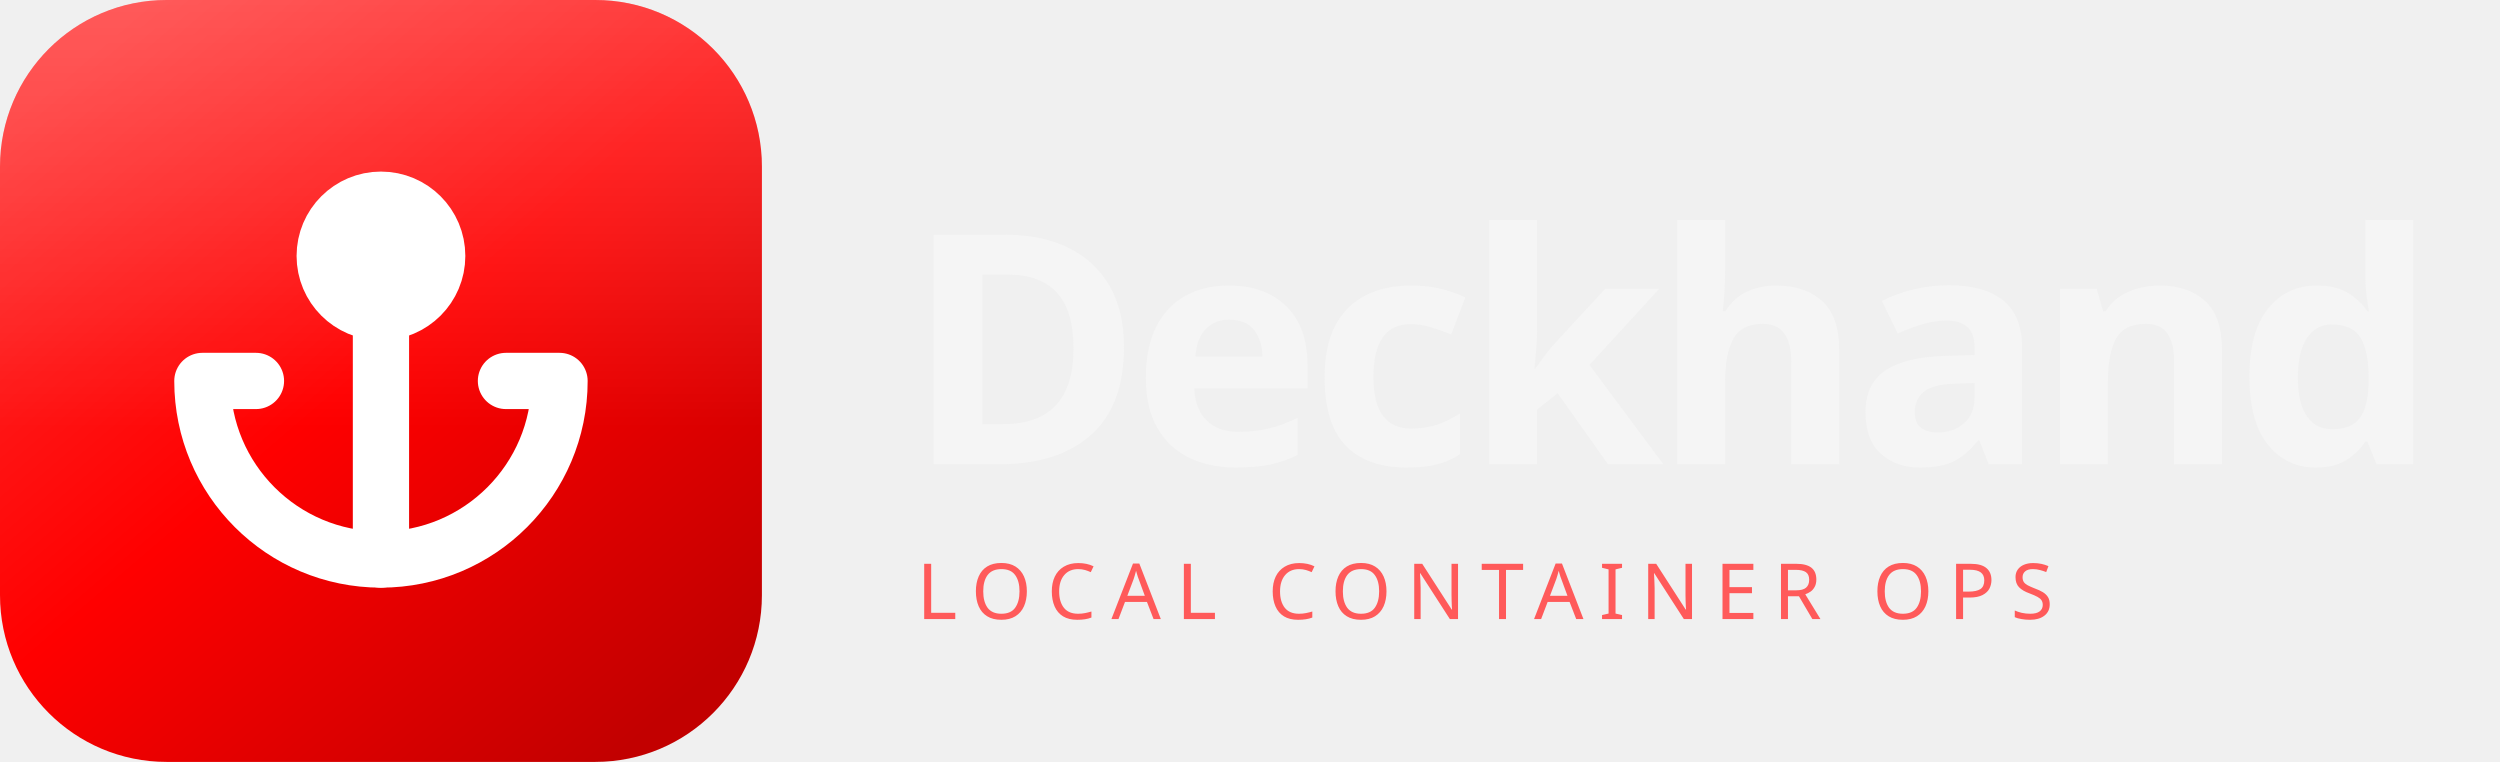
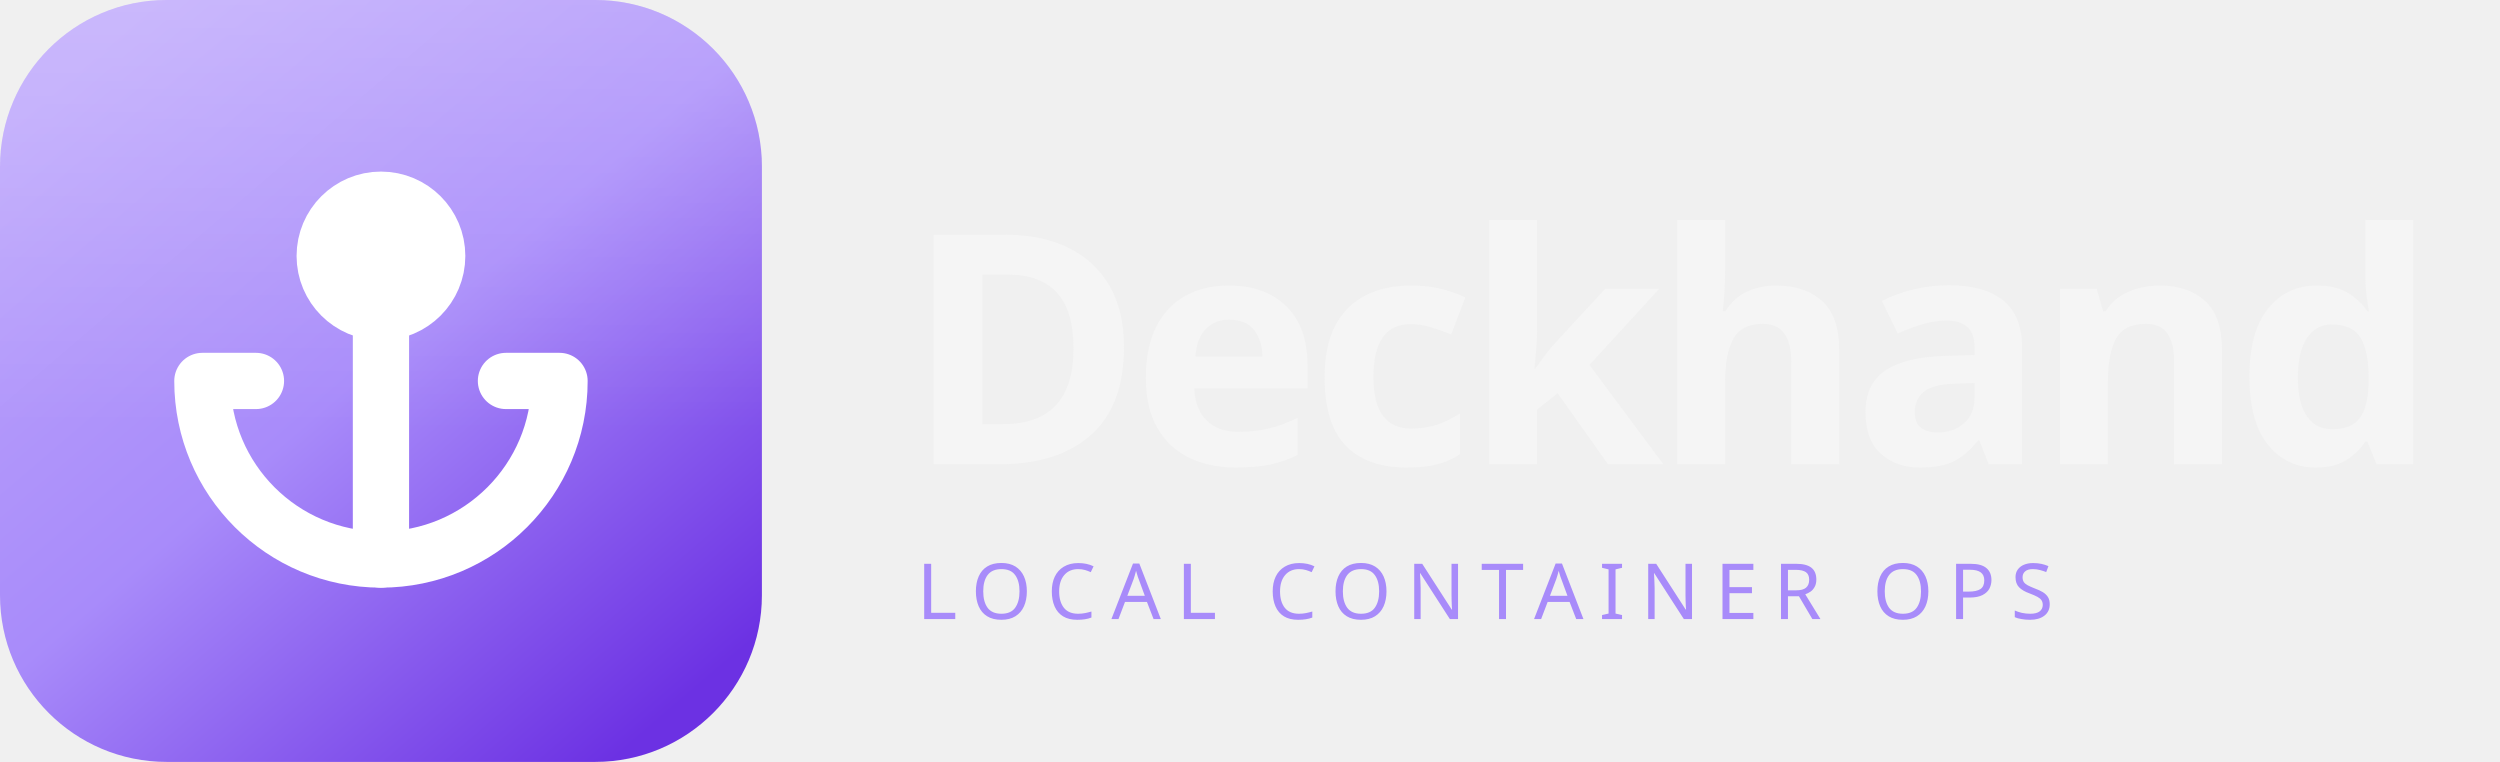
<svg xmlns="http://www.w3.org/2000/svg" viewBox="0 0 420 128" fill="none" role="img" aria-label="Deckhand">
  <svg x="0" y="0" width="128" height="128" viewBox="0 0 128 128">
    <defs>
      <linearGradient id="tile" x1="16" y1="8" x2="112" y2="120" gradientUnits="userSpaceOnUse">
-         <stop offset="0%" stop-color="#FF2B2B" />
-         <stop offset="48%" stop-color="#FF0000" />
-         <stop offset="100%" stop-color="#C20000" />
+         <stop offset="0%" stop-color="#BBA4FB" />
+         <stop offset="48%" stop-color="#A88BFA" />
+         <stop offset="100%" stop-color="#6C31E3" />
      </linearGradient>
      <linearGradient id="sheen" x1="64" y1="0" x2="64" y2="72" gradientUnits="userSpaceOnUse">
        <stop offset="0%" stop-color="#FFFFFF" stop-opacity="0.22" />
        <stop offset="100%" stop-color="#FFFFFF" stop-opacity="0" />
      </linearGradient>
    </defs>
    <rect width="128" height="128" rx="28" fill="url(#tile)" />
    <rect width="128" height="128" rx="28" fill="url(#sheen)" />
    <g transform="translate(28 28) scale(3)" stroke="#FFFFFF" stroke-width="3.15" stroke-linecap="round" stroke-linejoin="round" fill="none">
      <circle cx="12" cy="5" r="3.15" fill="#FFFFFF" />
      <path d="M12 22V8" />
      <path d="M5 12H2a10 10 0 0 0 20 0h-3" />
    </g>
  </svg>
  <g transform="translate(152 0)" fill="#F5F5F5">
    <text x="0" y="78" font-family="ui-sans-serif, system-ui, sans-serif" font-size="54" font-weight="650" letter-spacing="-0.035em">Deckhand</text>
-     <text x="2" y="104" font-family="ui-sans-serif, system-ui, sans-serif" font-size="13" font-weight="500" letter-spacing="0.2em" fill="#FF5A5A">LOCAL CONTAINER OPS</text>
+     <text x="2" y="104" font-family="ui-sans-serif, system-ui, sans-serif" font-size="13" font-weight="500" letter-spacing="0.2em" fill="#A88BFA">LOCAL CONTAINER OPS</text>
  </g>
</svg>
